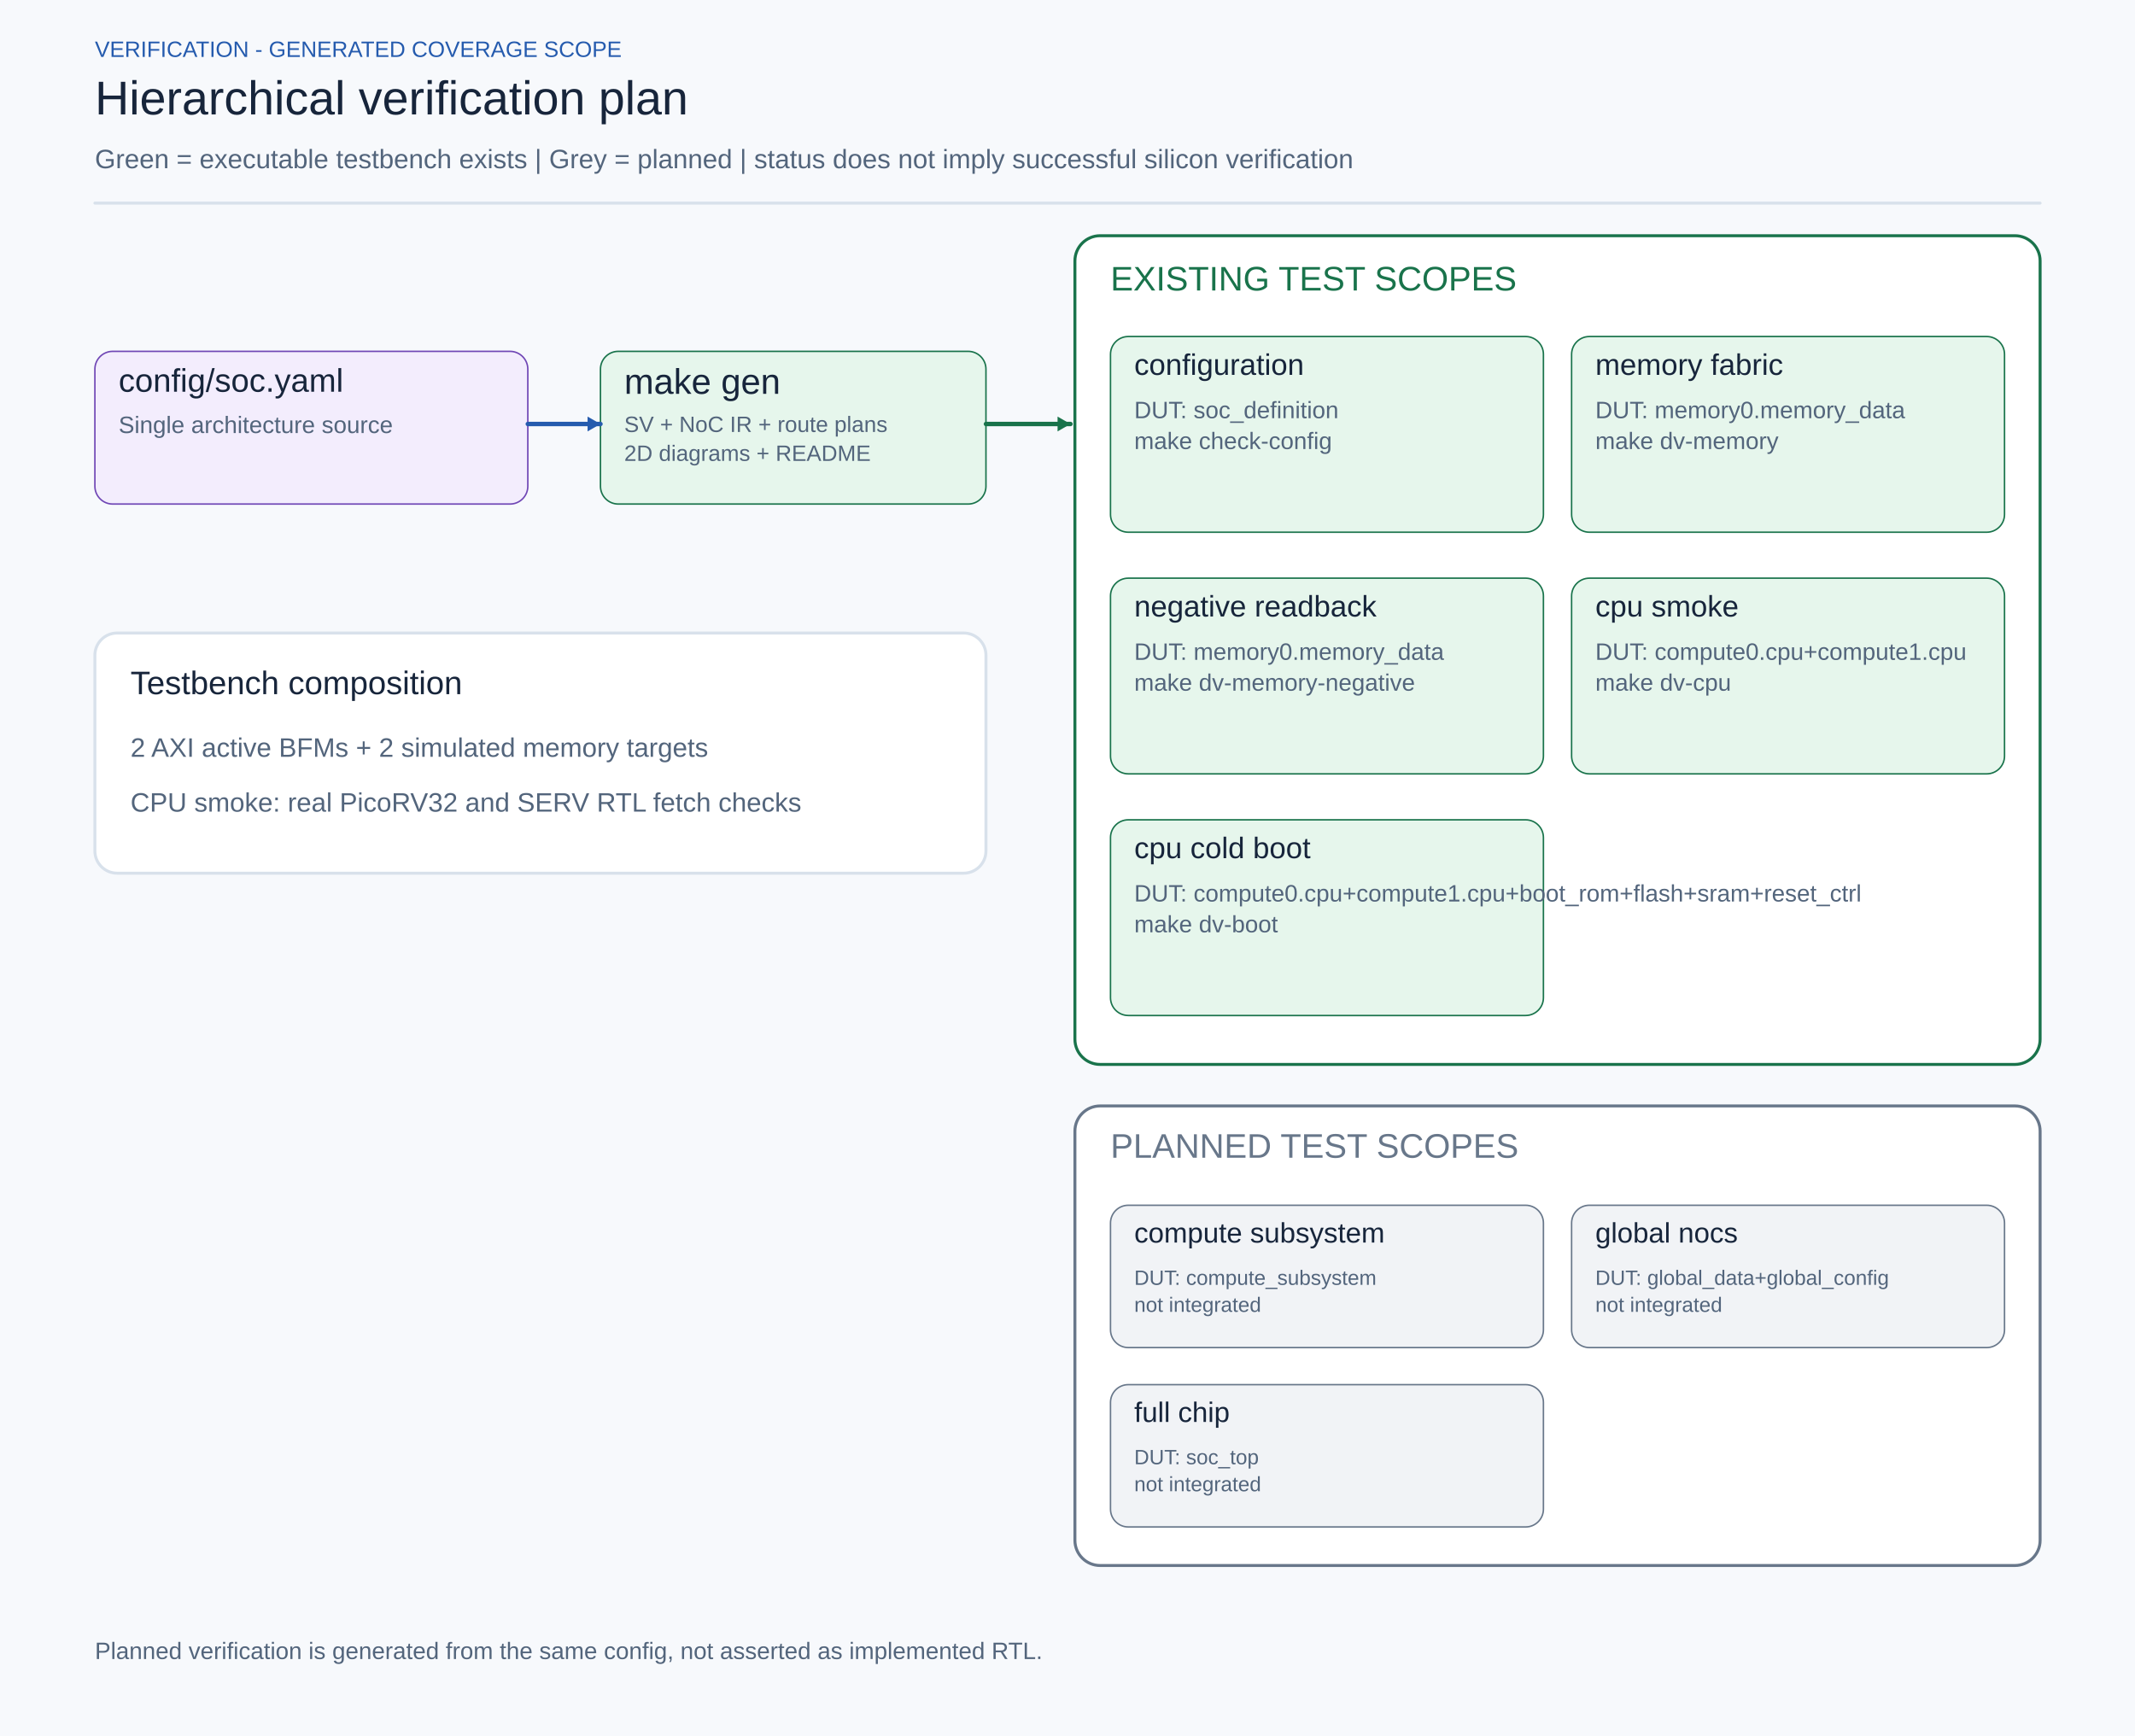
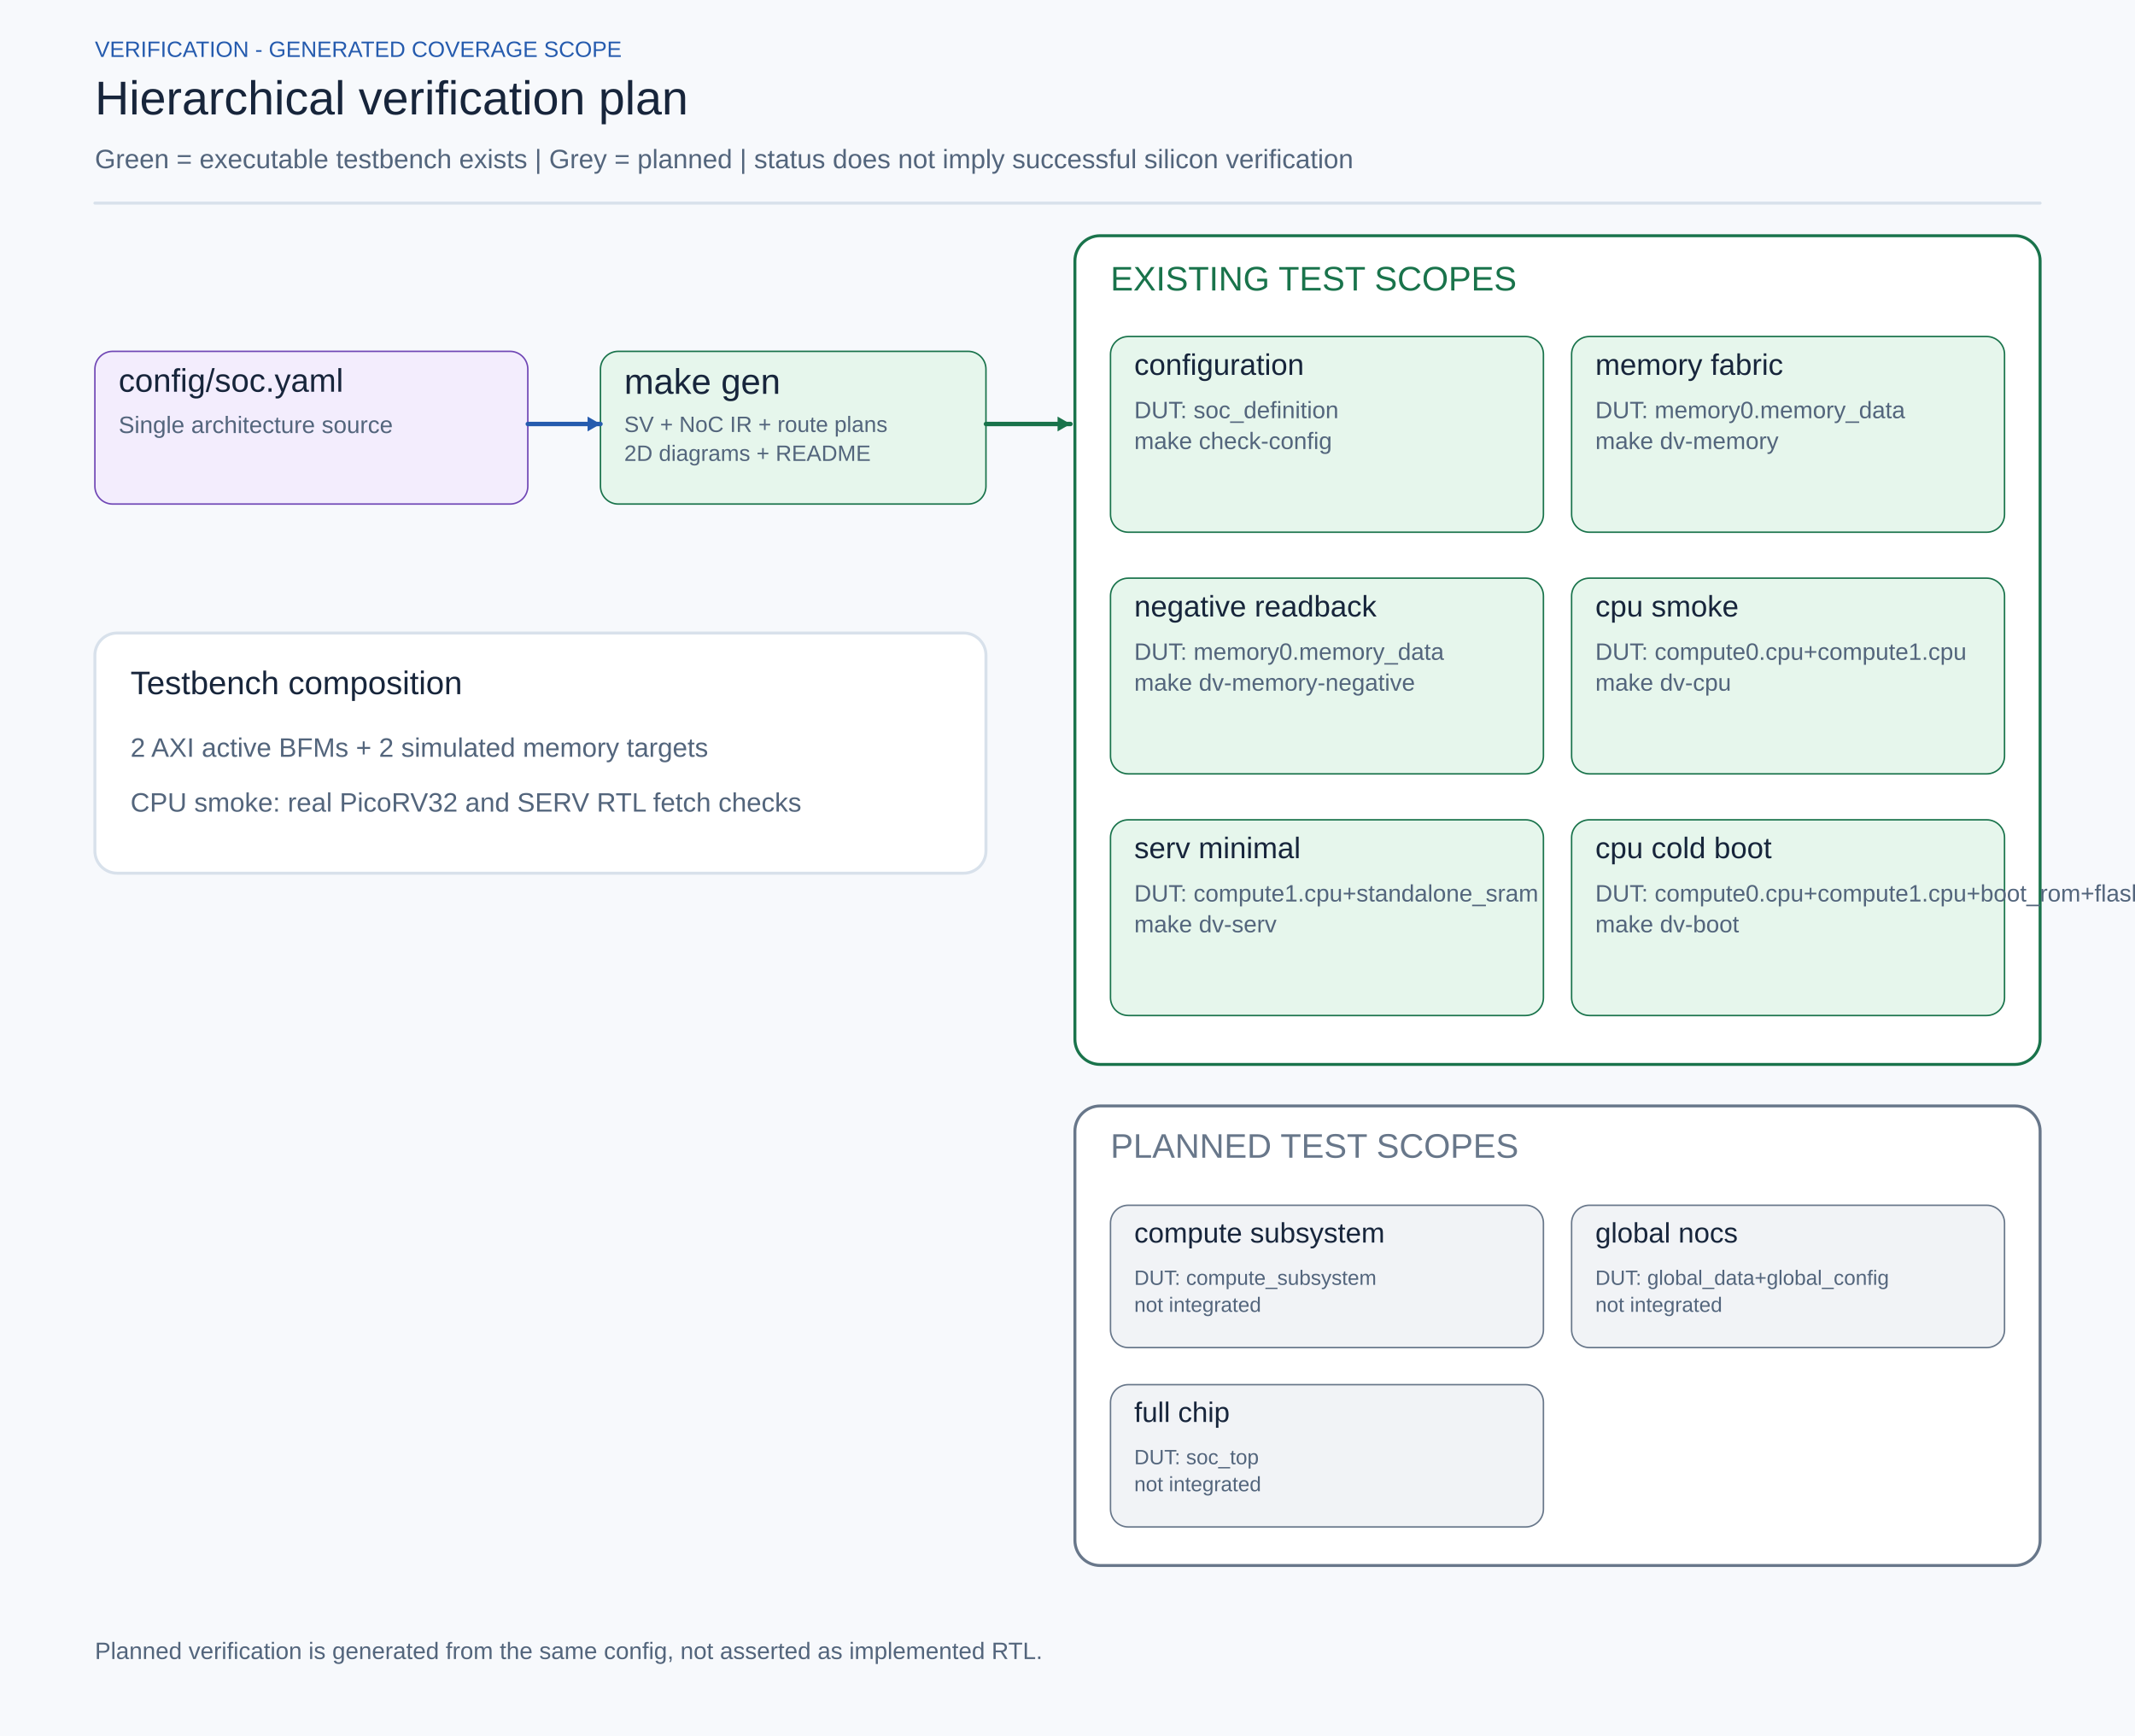
<svg xmlns="http://www.w3.org/2000/svg" width="1440" height="1171" viewBox="0 0 1440 1171" role="img" aria-label="Generated two-dimensional SoC diagram">
  <rect width="1440" height="1171" fill="#F7F9FC" />
  <text x="64.0" y="28.0" font-size="15" font-family="Arial, Helvetica, sans-serif" fill="#255BAE" text-anchor="start" dominant-baseline="hanging">VERIFICATION  -  GENERATED COVERAGE SCOPE</text>
  <text x="64.0" y="55.0" font-size="32" font-family="Arial, Helvetica, sans-serif" fill="#17253B" text-anchor="start" dominant-baseline="hanging">Hierarchical verification plan</text>
  <text x="64.0" y="101.0" font-size="18" font-family="Arial, Helvetica, sans-serif" fill="#53657C" text-anchor="start" dominant-baseline="hanging">Green = executable testbench exists  |  Grey = planned  |  status does not imply successful silicon verification</text>
  <polyline points="64.0,137.0 1376.0,137.0" fill="none" stroke="#D8E1EB" stroke-width="2" stroke-linecap="round" stroke-linejoin="round" />
  <rect x="64.0" y="237.0" width="292.0" height="103.0" rx="12.0" fill="#F3EDFD" stroke="#7047B5" stroke-width="1" />
  <text x="80.0" y="249.0" font-size="22" font-family="Arial, Helvetica, sans-serif" fill="#17253B" text-anchor="start" dominant-baseline="hanging">config/soc.yaml</text>
  <text x="80.0" y="281.0" font-size="16" font-family="Arial, Helvetica, sans-serif" fill="#53657C" text-anchor="start" dominant-baseline="hanging">Single architecture source</text>
  <rect x="405.0" y="237.0" width="260.0" height="103.0" rx="12.0" fill="#E6F6EC" stroke="#19734B" stroke-width="1" />
  <text x="421.0" y="249.0" font-size="24" font-family="Arial, Helvetica, sans-serif" fill="#17253B" text-anchor="start" dominant-baseline="hanging">make gen</text>
  <text x="421.0" y="281.0" font-size="15" font-family="Arial, Helvetica, sans-serif" fill="#53657C" text-anchor="start" dominant-baseline="hanging">SV + NoC IR + route plans</text>
  <text x="421.0" y="300.5" font-size="15" font-family="Arial, Helvetica, sans-serif" fill="#53657C" text-anchor="start" dominant-baseline="hanging">2D diagrams + README</text>
  <polyline points="356.0,286.0 405.0,286.0" fill="none" stroke="#255BAE" stroke-width="3" stroke-linecap="round" stroke-linejoin="round" />
  <polygon points="405.0,286.0 396.3,291.0 396.3,281.0" fill="#255BAE" />
  <polyline points="665.0,286.0 722.0,286.0" fill="none" stroke="#19734B" stroke-width="3" stroke-linecap="round" stroke-linejoin="round" />
  <polygon points="722.0,286.0 713.3,291.0 713.3,281.0" fill="#19734B" />
  <rect x="725.0" y="159.0" width="651.0" height="559.0" rx="17.0" fill="#FFFFFF" stroke="#19734B" stroke-width="2" />
  <text x="749.0" y="180.0" font-size="23" font-family="Arial, Helvetica, sans-serif" fill="#19734B" text-anchor="start" dominant-baseline="hanging">EXISTING TEST SCOPES</text>
  <rect x="749.0" y="227.0" width="292.0" height="132.0" rx="12.0" fill="#E6F6EC" stroke="#19734B" stroke-width="1" />
  <text x="765.0" y="239.0" font-size="20" font-family="Arial, Helvetica, sans-serif" fill="#17253B" text-anchor="start" dominant-baseline="hanging">configuration</text>
  <text x="765.0" y="271.0" font-size="16" font-family="Arial, Helvetica, sans-serif" fill="#53657C" text-anchor="start" dominant-baseline="hanging">DUT: soc_definition</text>
  <text x="765.0" y="291.8" font-size="16" font-family="Arial, Helvetica, sans-serif" fill="#53657C" text-anchor="start" dominant-baseline="hanging">make check-config</text>
  <rect x="1060.0" y="227.0" width="292.0" height="132.0" rx="12.0" fill="#E6F6EC" stroke="#19734B" stroke-width="1" />
  <text x="1076.0" y="239.0" font-size="20" font-family="Arial, Helvetica, sans-serif" fill="#17253B" text-anchor="start" dominant-baseline="hanging">memory fabric</text>
  <text x="1076.0" y="271.0" font-size="16" font-family="Arial, Helvetica, sans-serif" fill="#53657C" text-anchor="start" dominant-baseline="hanging">DUT: memory0.memory_data</text>
  <text x="1076.0" y="291.8" font-size="16" font-family="Arial, Helvetica, sans-serif" fill="#53657C" text-anchor="start" dominant-baseline="hanging">make dv-memory</text>
  <rect x="749.0" y="390.0" width="292.0" height="132.0" rx="12.0" fill="#E6F6EC" stroke="#19734B" stroke-width="1" />
  <text x="765.0" y="402.0" font-size="20" font-family="Arial, Helvetica, sans-serif" fill="#17253B" text-anchor="start" dominant-baseline="hanging">negative readback</text>
  <text x="765.0" y="434.0" font-size="16" font-family="Arial, Helvetica, sans-serif" fill="#53657C" text-anchor="start" dominant-baseline="hanging">DUT: memory0.memory_data</text>
  <text x="765.0" y="454.8" font-size="16" font-family="Arial, Helvetica, sans-serif" fill="#53657C" text-anchor="start" dominant-baseline="hanging">make dv-memory-negative</text>
  <rect x="1060.0" y="390.0" width="292.0" height="132.0" rx="12.0" fill="#E6F6EC" stroke="#19734B" stroke-width="1" />
  <text x="1076.0" y="402.0" font-size="20" font-family="Arial, Helvetica, sans-serif" fill="#17253B" text-anchor="start" dominant-baseline="hanging">cpu smoke</text>
  <text x="1076.0" y="434.0" font-size="16" font-family="Arial, Helvetica, sans-serif" fill="#53657C" text-anchor="start" dominant-baseline="hanging">DUT: compute0.cpu+compute1.cpu</text>
  <text x="1076.0" y="454.8" font-size="16" font-family="Arial, Helvetica, sans-serif" fill="#53657C" text-anchor="start" dominant-baseline="hanging">make dv-cpu</text>
  <rect x="749.0" y="553.0" width="292.0" height="132.0" rx="12.0" fill="#E6F6EC" stroke="#19734B" stroke-width="1" />
-   <text x="765.0" y="565.0" font-size="20" font-family="Arial, Helvetica, sans-serif" fill="#17253B" text-anchor="start" dominant-baseline="hanging">cpu cold boot</text>
-   <text x="765.0" y="597.0" font-size="16" font-family="Arial, Helvetica, sans-serif" fill="#53657C" text-anchor="start" dominant-baseline="hanging">DUT: compute0.cpu+compute1.cpu+boot_rom+flash+sram+reset_ctrl</text>
-   <text x="765.0" y="617.8" font-size="16" font-family="Arial, Helvetica, sans-serif" fill="#53657C" text-anchor="start" dominant-baseline="hanging">make dv-boot</text>
+   <text x="765.0" y="565.0" font-size="20" font-family="Arial, Helvetica, sans-serif" fill="#17253B" text-anchor="start" dominant-baseline="hanging">serv minimal</text>
+   <text x="765.0" y="597.0" font-size="16" font-family="Arial, Helvetica, sans-serif" fill="#53657C" text-anchor="start" dominant-baseline="hanging">DUT: compute1.cpu+standalone_sram</text>
+   <text x="765.0" y="617.8" font-size="16" font-family="Arial, Helvetica, sans-serif" fill="#53657C" text-anchor="start" dominant-baseline="hanging">make dv-serv</text>
+   <rect x="1060.0" y="553.0" width="292.0" height="132.0" rx="12.0" fill="#E6F6EC" stroke="#19734B" stroke-width="1" />
+   <text x="1076.0" y="565.0" font-size="20" font-family="Arial, Helvetica, sans-serif" fill="#17253B" text-anchor="start" dominant-baseline="hanging">cpu cold boot</text>
+   <text x="1076.0" y="597.0" font-size="16" font-family="Arial, Helvetica, sans-serif" fill="#53657C" text-anchor="start" dominant-baseline="hanging">DUT: compute0.cpu+compute1.cpu+boot_rom+flash+sram+reset_ctrl</text>
+   <text x="1076.0" y="617.8" font-size="16" font-family="Arial, Helvetica, sans-serif" fill="#53657C" text-anchor="start" dominant-baseline="hanging">make dv-boot</text>
  <rect x="725.0" y="746.0" width="651.0" height="310.0" rx="17.0" fill="#FFFFFF" stroke="#68778A" stroke-width="2" />
  <text x="749.0" y="765.0" font-size="23" font-family="Arial, Helvetica, sans-serif" fill="#68778A" text-anchor="start" dominant-baseline="hanging">PLANNED TEST SCOPES</text>
  <rect x="749.0" y="813.0" width="292.0" height="96.0" rx="12.0" fill="#F1F3F6" stroke="#68778A" stroke-width="1" />
  <text x="765.0" y="825.0" font-size="19" font-family="Arial, Helvetica, sans-serif" fill="#17253B" text-anchor="start" dominant-baseline="hanging">compute subsystem</text>
  <text x="765.0" y="857.0" font-size="14" font-family="Arial, Helvetica, sans-serif" fill="#53657C" text-anchor="start" dominant-baseline="hanging">DUT: compute_subsystem</text>
  <text x="765.0" y="875.2" font-size="14" font-family="Arial, Helvetica, sans-serif" fill="#53657C" text-anchor="start" dominant-baseline="hanging">not integrated</text>
  <rect x="1060.0" y="813.0" width="292.0" height="96.0" rx="12.0" fill="#F1F3F6" stroke="#68778A" stroke-width="1" />
  <text x="1076.0" y="825.0" font-size="19" font-family="Arial, Helvetica, sans-serif" fill="#17253B" text-anchor="start" dominant-baseline="hanging">global nocs</text>
  <text x="1076.0" y="857.0" font-size="14" font-family="Arial, Helvetica, sans-serif" fill="#53657C" text-anchor="start" dominant-baseline="hanging">DUT: global_data+global_config</text>
  <text x="1076.0" y="875.2" font-size="14" font-family="Arial, Helvetica, sans-serif" fill="#53657C" text-anchor="start" dominant-baseline="hanging">not integrated</text>
  <rect x="749.0" y="934.0" width="292.0" height="96.0" rx="12.0" fill="#F1F3F6" stroke="#68778A" stroke-width="1" />
  <text x="765.0" y="946.0" font-size="19" font-family="Arial, Helvetica, sans-serif" fill="#17253B" text-anchor="start" dominant-baseline="hanging">full chip</text>
  <text x="765.0" y="978.0" font-size="14" font-family="Arial, Helvetica, sans-serif" fill="#53657C" text-anchor="start" dominant-baseline="hanging">DUT: soc_top</text>
  <text x="765.0" y="996.2" font-size="14" font-family="Arial, Helvetica, sans-serif" fill="#53657C" text-anchor="start" dominant-baseline="hanging">not integrated</text>
  <rect x="64.0" y="427.0" width="601.0" height="162.0" rx="15.0" fill="#FFFFFF" stroke="#D8E1EB" stroke-width="2" />
  <text x="88.0" y="453.0" font-size="22" font-family="Arial, Helvetica, sans-serif" fill="#17253B" text-anchor="start" dominant-baseline="hanging">Testbench composition</text>
  <text x="88.0" y="498.0" font-size="18" font-family="Arial, Helvetica, sans-serif" fill="#53657C" text-anchor="start" dominant-baseline="hanging">2 AXI active BFMs + 2 simulated memory targets</text>
  <text x="88.0" y="535.0" font-size="18" font-family="Arial, Helvetica, sans-serif" fill="#53657C" text-anchor="start" dominant-baseline="hanging">CPU smoke: real PicoRV32 and SERV RTL fetch checks</text>
  <text x="64.0" y="1108.0" font-size="16" font-family="Arial, Helvetica, sans-serif" fill="#53657C" text-anchor="start" dominant-baseline="hanging">Planned verification is generated from the same config, not asserted as implemented RTL.</text>
</svg>
